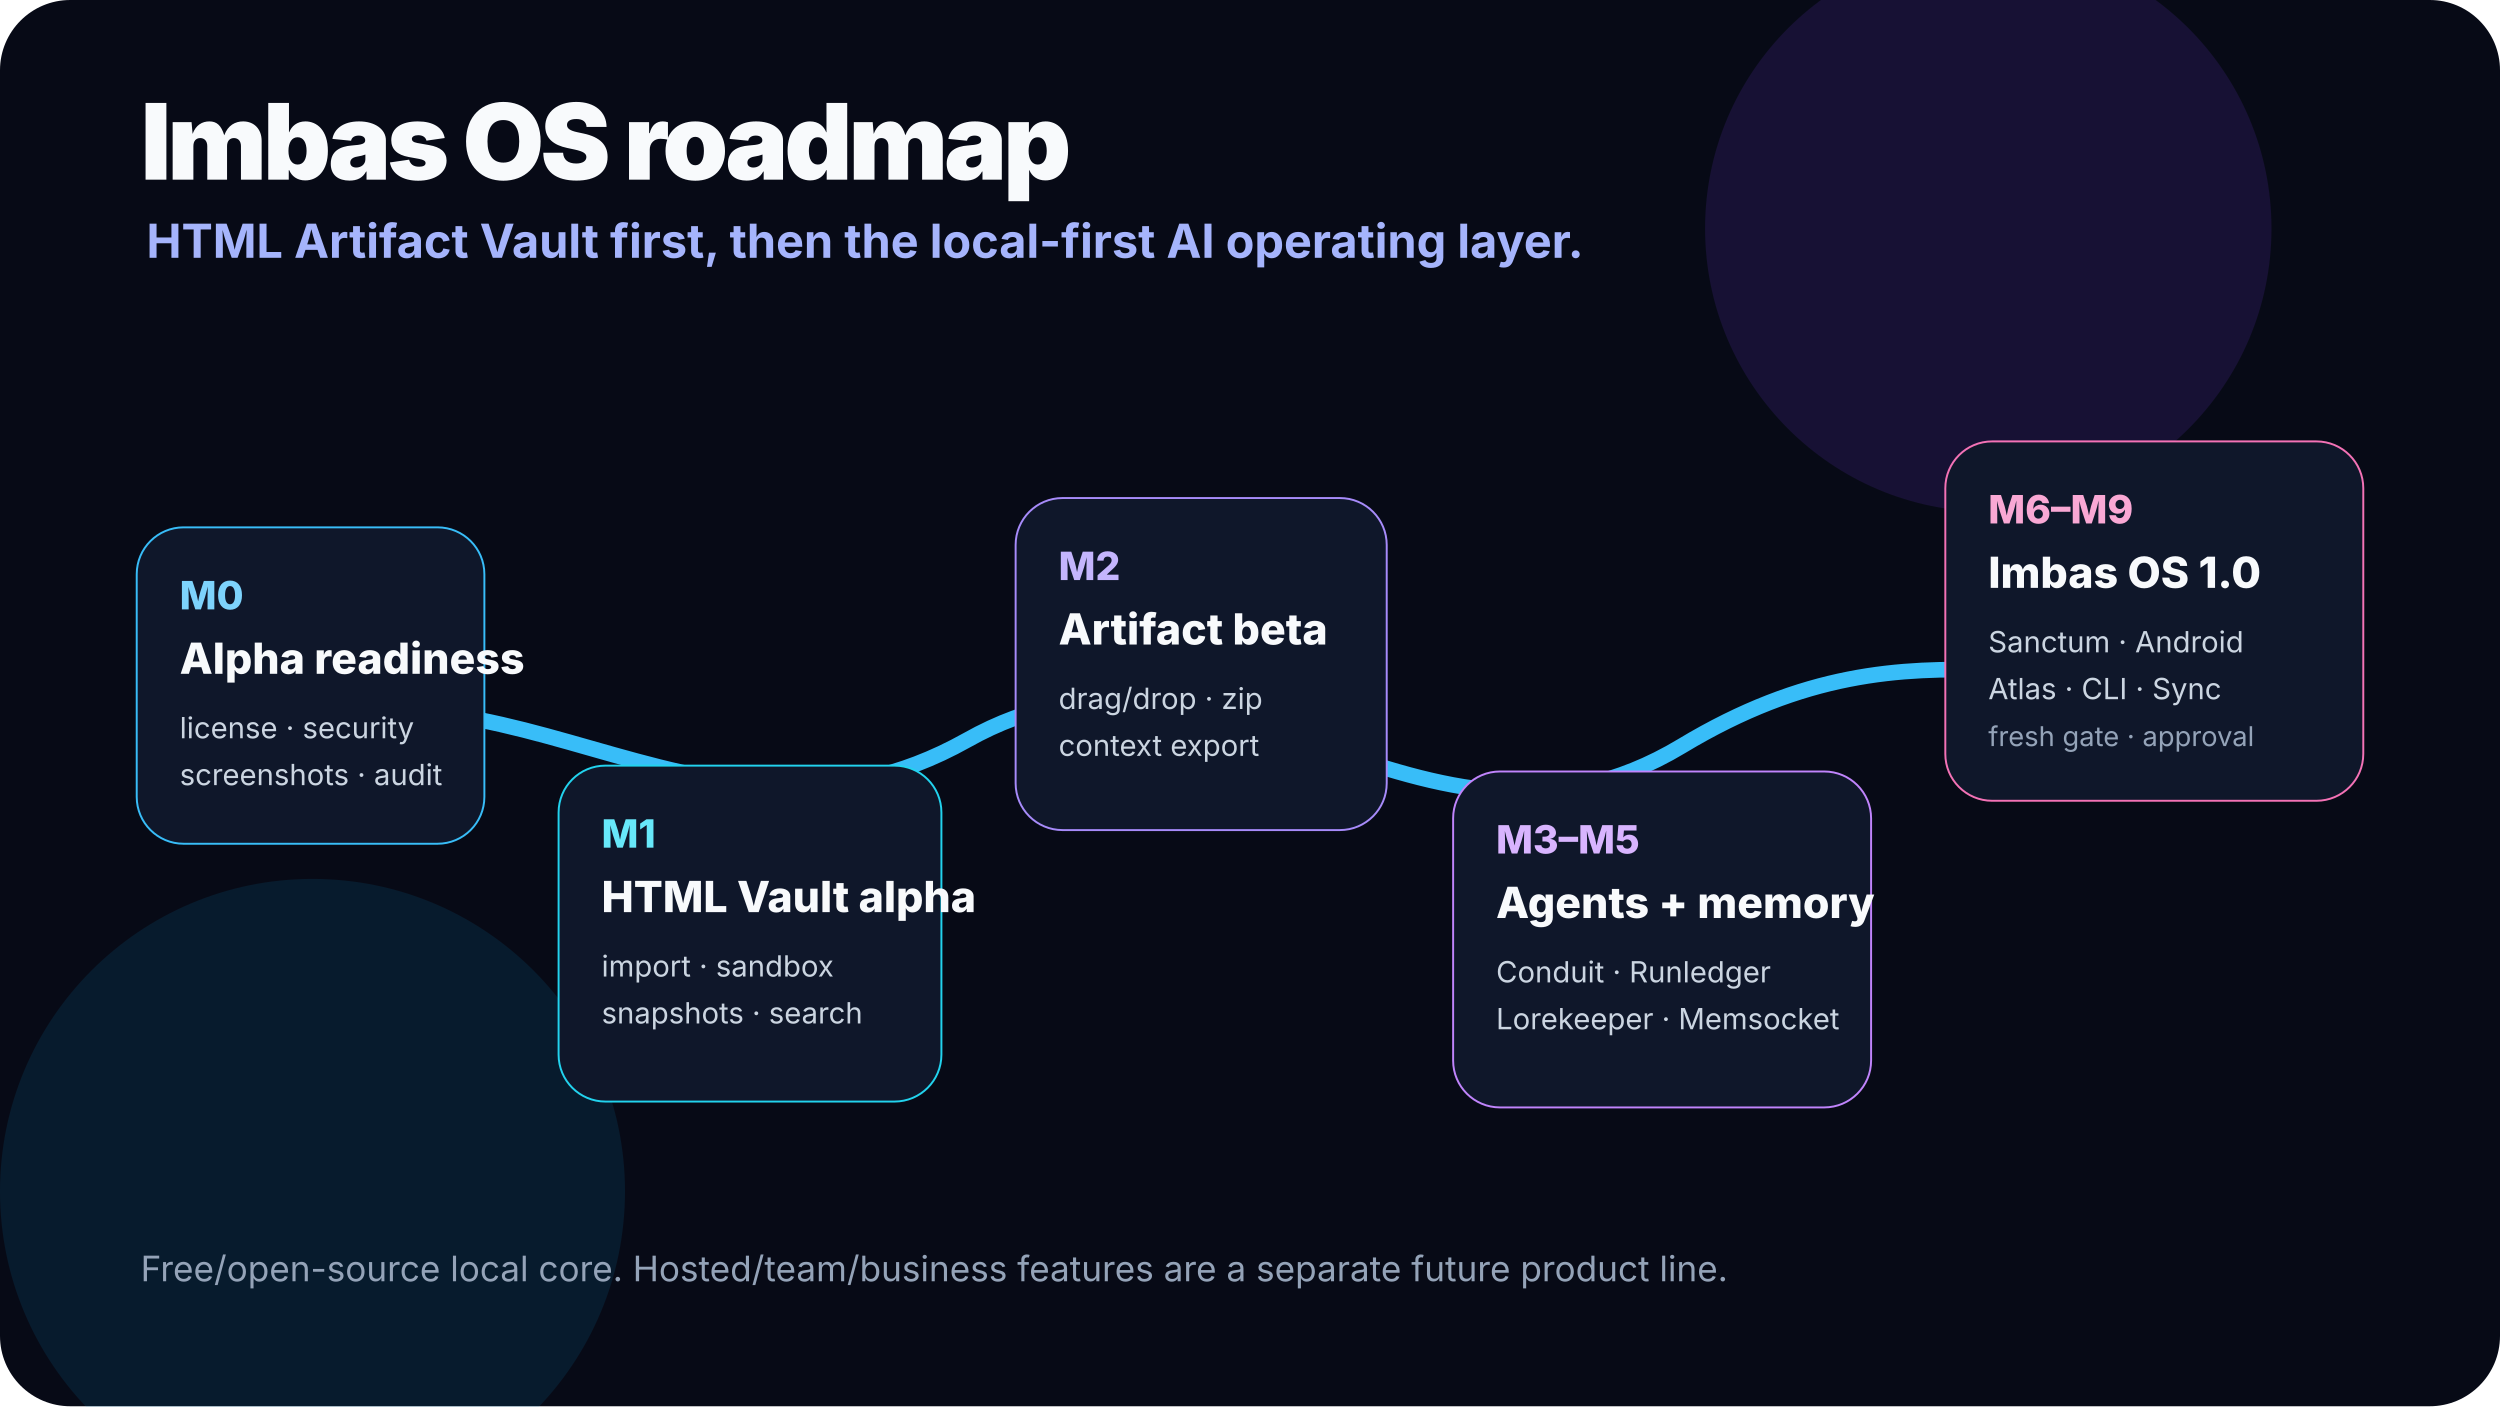
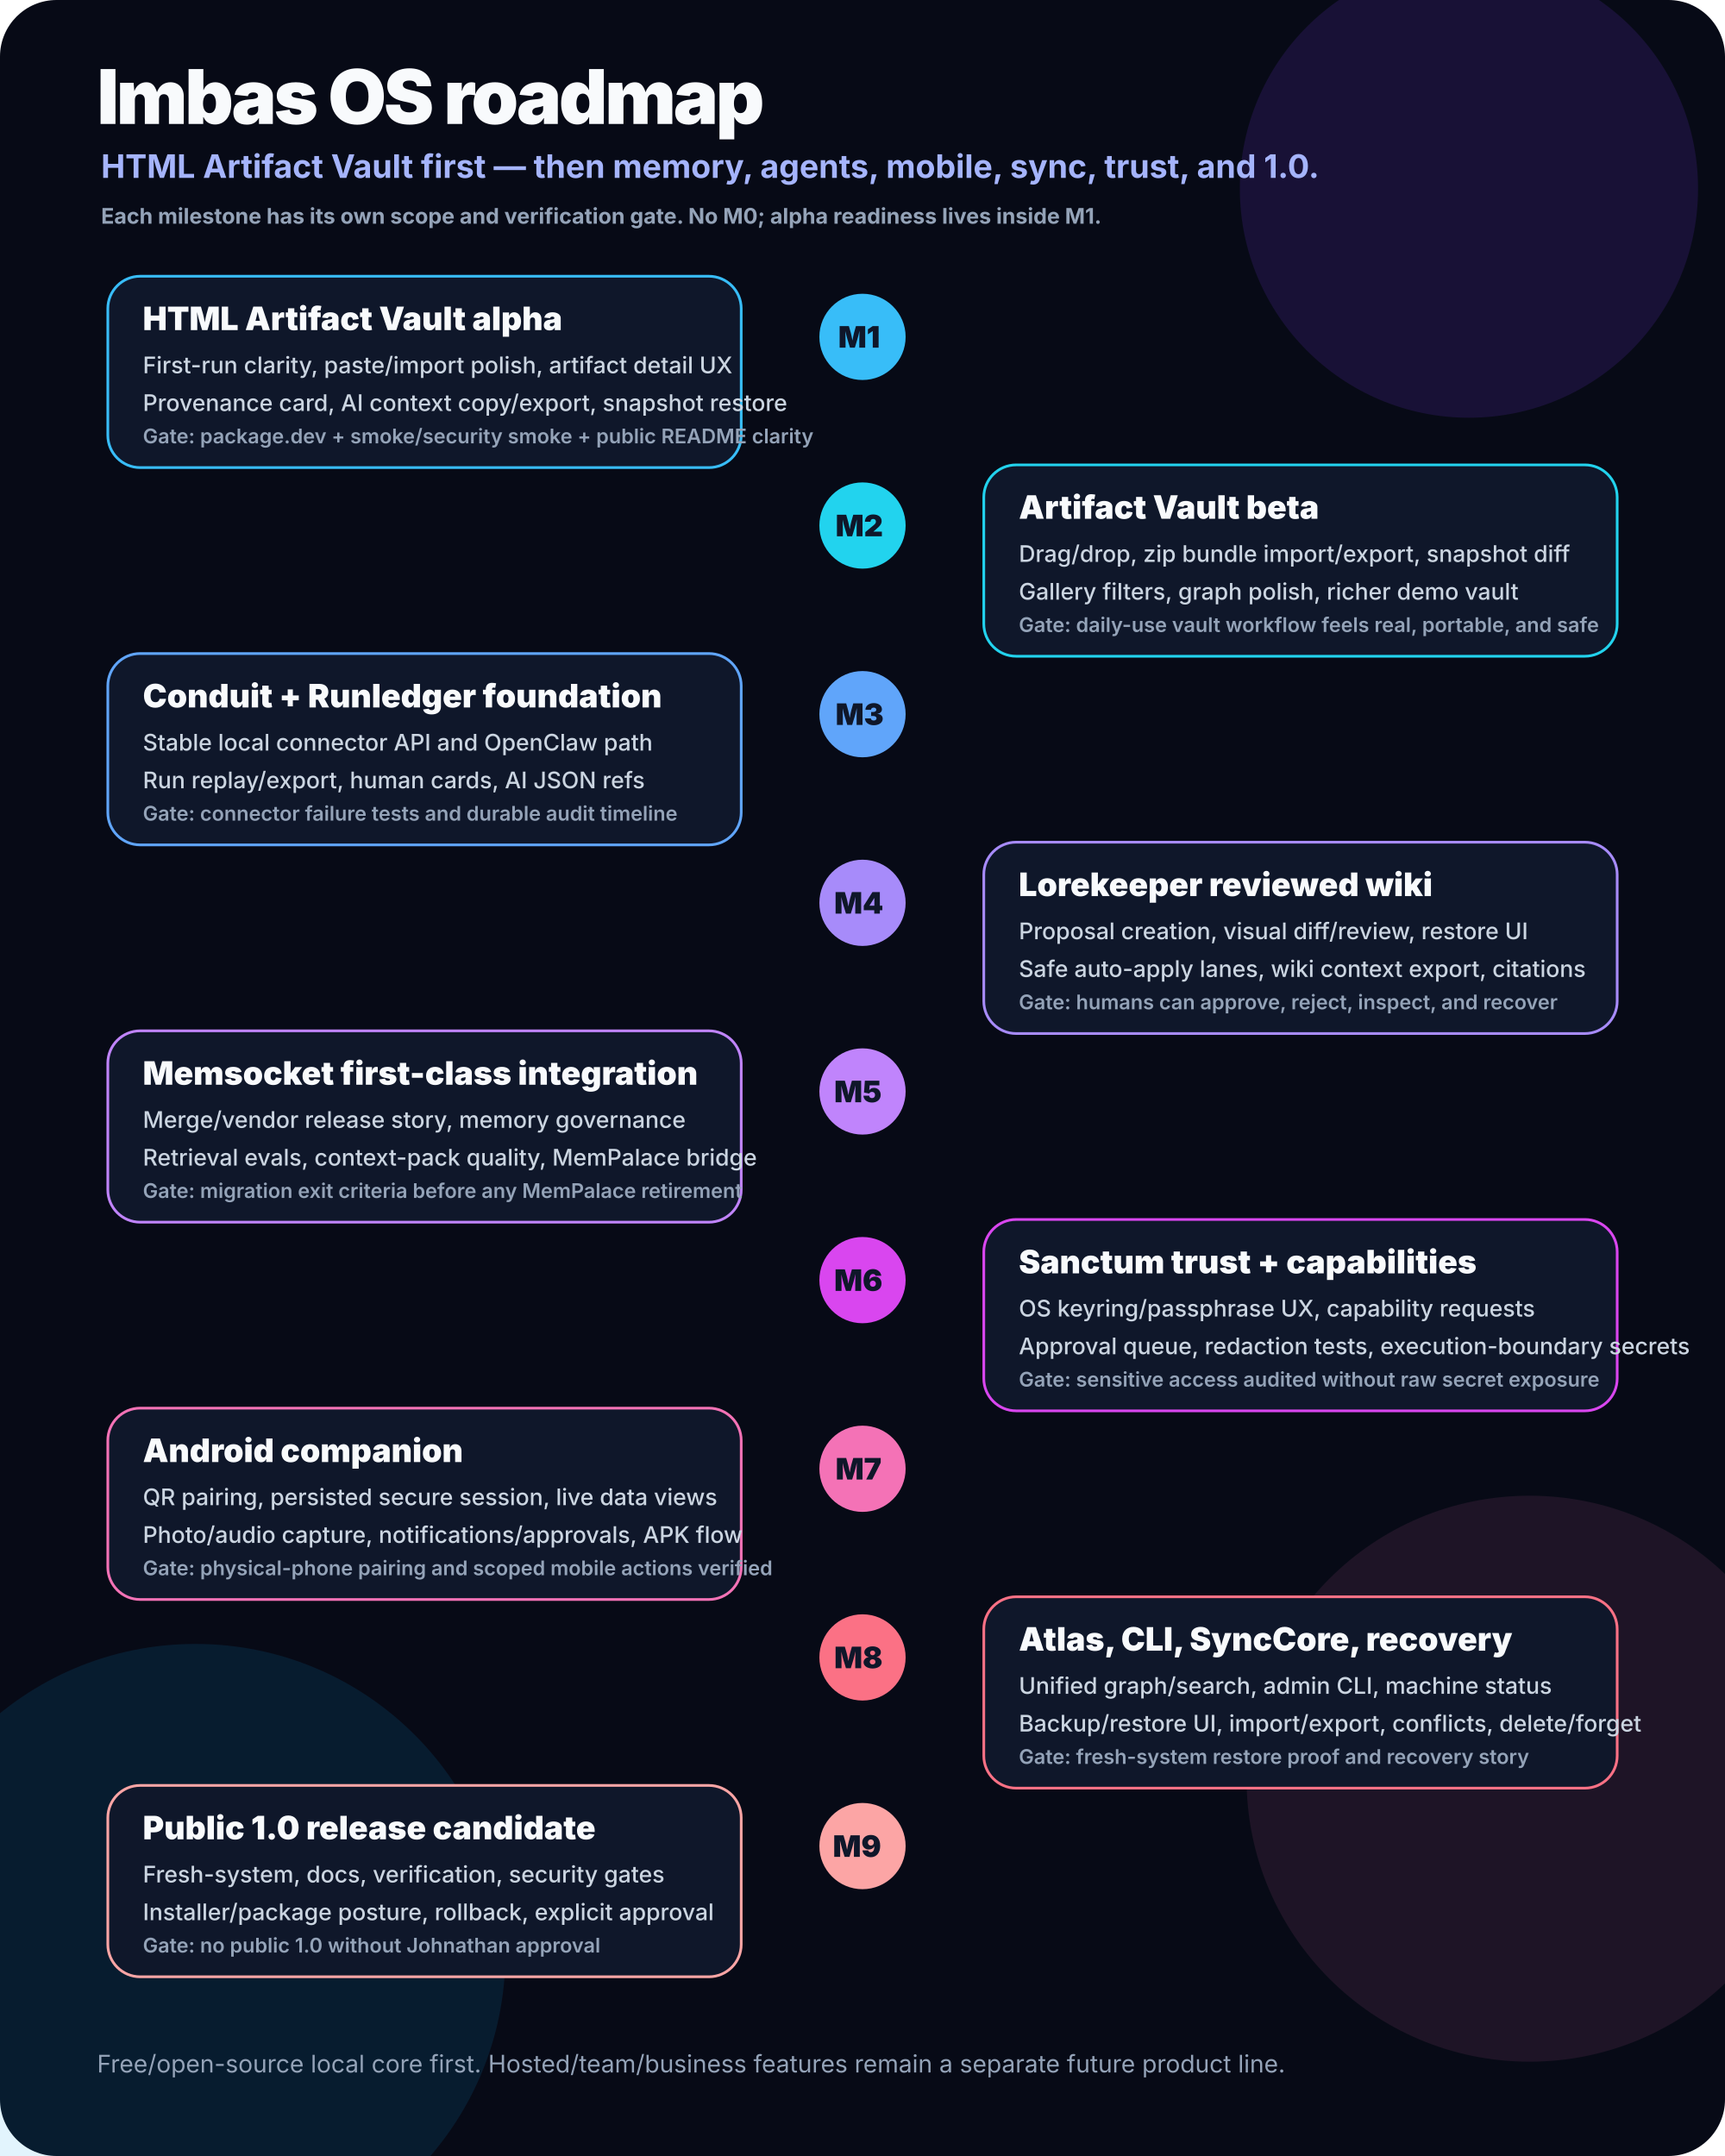
- <svg xmlns="http://www.w3.org/2000/svg" width="1280" height="720" viewBox="0 0 1280 720" fill="none" role="img" aria-labelledby="title desc">
+ <svg xmlns="http://www.w3.org/2000/svg" width="1280" height="1600" viewBox="0 0 1280 1600" fill="none" role="img" aria-labelledby="title desc">
  <defs>
-     <linearGradient id="bg" x1="0" y1="0" x2="1280" y2="720">
+     <linearGradient id="bg" x1="0" y1="0" x2="1280" y2="1600">
      <stop stop-color="#070A16" />
      <stop offset="1" stop-color="#101827" />
    </linearGradient>
-     <linearGradient id="line" x1="110" y1="385" x2="1165" y2="385">
+     <linearGradient id="rail" x1="640" y1="195" x2="640" y2="1430">
      <stop stop-color="#38BDF8" />
-       <stop offset=".48" stop-color="#A78BFA" />
-       <stop offset="1" stop-color="#F472B6" />
+       <stop offset="0.35" stop-color="#A78BFA" />
+       <stop offset="0.7" stop-color="#F472B6" />
+       <stop offset="1" stop-color="#FB7185" />
    </linearGradient>
+     <filter id="glow" x="-30%" y="-30%" width="160%" height="160%">
+       <feGaussianBlur stdDeviation="18" result="blur" />
+       <feMerge>
+         <feMergeNode in="blur" />
+         <feMergeNode in="SourceGraphic" />
+       </feMerge>
+     </filter>
+     <style>
+     .title{font-family:Inter,ui-sans-serif,system-ui,-apple-system,Segoe UI,sans-serif;font-size:56px;font-weight:850;letter-spacing:-2px;fill:#F8FAFC}
+     .subtitle{font-family:Inter,ui-sans-serif,system-ui,-apple-system,Segoe UI,sans-serif;font-size:24px;font-weight:650;fill:#A5B4FC}
+     .lane{font-family:Inter,ui-sans-serif,system-ui,-apple-system,Segoe UI,sans-serif;font-size:16px;font-weight:650;fill:#94A3B8}
+     .m{font-family:Inter,ui-sans-serif,system-ui,-apple-system,Segoe UI,sans-serif;font-size:22px;font-weight:850;fill:#0F172A}
+     .h{font-family:Inter,ui-sans-serif,system-ui,-apple-system,Segoe UI,sans-serif;font-size:24px;font-weight:850;fill:#F8FAFC}
+     .d{font-family:Inter,ui-sans-serif,system-ui,-apple-system,Segoe UI,sans-serif;font-size:17px;font-weight:520;fill:#CBD5E1}
+     .small{font-family:Inter,ui-sans-serif,system-ui,-apple-system,Segoe UI,sans-serif;font-size:15px;font-weight:600;fill:#94A3B8}
+   </style>
  </defs>
-   <rect width="1280" height="720" rx="36" fill="url(#bg)" />
-   <circle cx="1018" cy="117" r="145" fill="#7C3AED" fill-opacity=".14" />
-   <circle cx="160" cy="610" r="160" fill="#0EA5E9" fill-opacity=".11" />
-   <text x="72" y="92" fill="#F8FAFC" font-family="Inter, ui-sans-serif, system-ui" font-size="54" font-weight="850" letter-spacing="-2">Imbas OS roadmap</text>
-   <text x="75" y="132" fill="#A5B4FC" font-family="Inter, ui-sans-serif, system-ui" font-size="24" font-weight="650">HTML Artifact Vault first, then the local-first AI operating layer.</text>
-   <path d="M110 386C250 310 356 457 495 379C626 305 728 462 861 382C987 306 1057 373 1165 326" stroke="url(#line)" stroke-width="8" stroke-linecap="round" />
-   <g font-family="Inter, ui-sans-serif, system-ui">
-     <g transform="translate(70 270)">
-       <rect width="178" height="162" rx="24" fill="#0F172A" stroke="#38BDF8" />
-       <text x="22" y="42" fill="#7DD3FC" font-size="20" font-weight="800">M0</text>
-       <text x="22" y="75" fill="#F8FAFC" font-size="22" font-weight="800">Alpha readiness</text>
-       <text x="22" y="108" fill="#CBD5E1" font-size="15">license · security</text>
-       <text x="22" y="132" fill="#CBD5E1" font-size="15">screenshots · audit</text>
-     </g>
-     <g transform="translate(286 392)">
-       <rect width="196" height="172" rx="24" fill="#0F172A" stroke="#22D3EE" />
-       <text x="22" y="42" fill="#67E8F9" font-size="20" font-weight="800">M1</text>
-       <text x="22" y="75" fill="#F8FAFC" font-size="22" font-weight="800">HTML Vault alpha</text>
-       <text x="22" y="108" fill="#CBD5E1" font-size="15">import · sandbox</text>
-       <text x="22" y="132" fill="#CBD5E1" font-size="15">snapshots · search</text>
-     </g>
-     <g transform="translate(520 255)">
-       <rect width="190" height="170" rx="24" fill="#0F172A" stroke="#A78BFA" />
-       <text x="22" y="42" fill="#C4B5FD" font-size="20" font-weight="800">M2</text>
-       <text x="22" y="75" fill="#F8FAFC" font-size="22" font-weight="800">Artifact beta</text>
-       <text x="22" y="108" fill="#CBD5E1" font-size="15">drag/drop · zip</text>
-       <text x="22" y="132" fill="#CBD5E1" font-size="15">context export</text>
-     </g>
-     <g transform="translate(744 395)">
-       <rect width="214" height="172" rx="24" fill="#0F172A" stroke="#C084FC" />
-       <text x="22" y="42" fill="#D8B4FE" font-size="20" font-weight="800">M3–M5</text>
-       <text x="22" y="75" fill="#F8FAFC" font-size="22" font-weight="800">Agents + memory</text>
-       <text x="22" y="108" fill="#CBD5E1" font-size="15">Conduit · Runledger</text>
-       <text x="22" y="132" fill="#CBD5E1" font-size="15">Lorekeeper · Memsocket</text>
-     </g>
-     <g transform="translate(996 226)">
-       <rect width="214" height="184" rx="24" fill="#0F172A" stroke="#F472B6" />
-       <text x="22" y="42" fill="#F9A8D4" font-size="20" font-weight="800">M6–M9</text>
-       <text x="22" y="75" fill="#F8FAFC" font-size="22" font-weight="800">Imbas OS 1.0</text>
-       <text x="22" y="108" fill="#CBD5E1" font-size="15">Sanctum · Android</text>
-       <text x="22" y="132" fill="#CBD5E1" font-size="15">Atlas · CLI · Sync</text>
-       <text x="22" y="156" fill="#94A3B8" font-size="14">fresh gate · approval</text>
-     </g>
+   <rect width="1280" height="1600" rx="42" fill="url(#bg)" />
+   <circle cx="1090" cy="140" r="170" fill="#7C3AED" fill-opacity=".15" />
+   <circle cx="145" cy="1450" r="230" fill="#0EA5E9" fill-opacity=".12" />
+   <circle cx="1135" cy="1320" r="210" fill="#F472B6" fill-opacity=".10" />
+   <text x="72" y="92" class="title">Imbas OS roadmap</text>
+   <text x="75" y="132" class="subtitle">HTML Artifact Vault first — then memory, agents, mobile, sync, trust, and 1.0.</text>
+   <text x="75" y="166" class="lane">Each milestone has its own scope and verification gate. No M0; alpha readiness lives inside M1.</text>
+   <path d="M640 220 L640 1420" stroke="url(#rail)" stroke-width="10" stroke-linecap="round" filter="url(#glow)" opacity=".95" />
+   <circle cx="640" cy="250" r="32" fill="#38BDF8" />
+   <text x="622" y="258" class="m">M1</text>
+   <g transform="translate(80 205)">
+     <rect width="470" height="142" rx="24" fill="#0F172A" stroke="#38BDF8" stroke-width="2" />
+     <text x="26" y="40" class="h">HTML Artifact Vault alpha</text>
+     <text x="26" y="72" class="d">First-run clarity, paste/import polish, artifact detail UX</text>
+     <text x="26" y="100" class="d">Provenance card, AI context copy/export, snapshot restore</text>
+     <text x="26" y="124" class="small">Gate: package.dev + smoke/security smoke + public README clarity</text>
  </g>
-   <text x="72" y="656" fill="#94A3B8" font-family="Inter, ui-sans-serif, system-ui" font-size="18">Free/open-source local core. Hosted/team/business features are a separate future product line.</text>
+   <circle cx="640" cy="390" r="32" fill="#22D3EE" />
+   <text x="620" y="398" class="m">M2</text>
+   <g transform="translate(730 345)">
+     <rect width="470" height="142" rx="24" fill="#0F172A" stroke="#22D3EE" stroke-width="2" />
+     <text x="26" y="40" class="h">Artifact Vault beta</text>
+     <text x="26" y="72" class="d">Drag/drop, zip bundle import/export, snapshot diff</text>
+     <text x="26" y="100" class="d">Gallery filters, graph polish, richer demo vault</text>
+     <text x="26" y="124" class="small">Gate: daily-use vault workflow feels real, portable, and safe</text>
+   </g>
+   <circle cx="640" cy="530" r="32" fill="#60A5FA" />
+   <text x="620" y="538" class="m">M3</text>
+   <g transform="translate(80 485)">
+     <rect width="470" height="142" rx="24" fill="#0F172A" stroke="#60A5FA" stroke-width="2" />
+     <text x="26" y="40" class="h">Conduit + Runledger foundation</text>
+     <text x="26" y="72" class="d">Stable local connector API and OpenClaw path</text>
+     <text x="26" y="100" class="d">Run replay/export, human cards, AI JSON refs</text>
+     <text x="26" y="124" class="small">Gate: connector failure tests and durable audit timeline</text>
+   </g>
+   <circle cx="640" cy="670" r="32" fill="#A78BFA" />
+   <text x="619" y="678" class="m">M4</text>
+   <g transform="translate(730 625)">
+     <rect width="470" height="142" rx="24" fill="#0F172A" stroke="#A78BFA" stroke-width="2" />
+     <text x="26" y="40" class="h">Lorekeeper reviewed wiki</text>
+     <text x="26" y="72" class="d">Proposal creation, visual diff/review, restore UI</text>
+     <text x="26" y="100" class="d">Safe auto-apply lanes, wiki context export, citations</text>
+     <text x="26" y="124" class="small">Gate: humans can approve, reject, inspect, and recover</text>
+   </g>
+   <circle cx="640" cy="810" r="32" fill="#C084FC" />
+   <text x="619" y="818" class="m">M5</text>
+   <g transform="translate(80 765)">
+     <rect width="470" height="142" rx="24" fill="#0F172A" stroke="#C084FC" stroke-width="2" />
+     <text x="26" y="40" class="h">Memsocket first-class integration</text>
+     <text x="26" y="72" class="d">Merge/vendor release story, memory governance</text>
+     <text x="26" y="100" class="d">Retrieval evals, context-pack quality, MemPalace bridge</text>
+     <text x="26" y="124" class="small">Gate: migration exit criteria before any MemPalace retirement</text>
+   </g>
+   <circle cx="640" cy="950" r="32" fill="#D946EF" />
+   <text x="619" y="958" class="m">M6</text>
+   <g transform="translate(730 905)">
+     <rect width="470" height="142" rx="24" fill="#0F172A" stroke="#D946EF" stroke-width="2" />
+     <text x="26" y="40" class="h">Sanctum trust + capabilities</text>
+     <text x="26" y="72" class="d">OS keyring/passphrase UX, capability requests</text>
+     <text x="26" y="100" class="d">Approval queue, redaction tests, execution-boundary secrets</text>
+     <text x="26" y="124" class="small">Gate: sensitive access audited without raw secret exposure</text>
+   </g>
+   <circle cx="640" cy="1090" r="32" fill="#F472B6" />
+   <text x="620" y="1098" class="m">M7</text>
+   <g transform="translate(80 1045)">
+     <rect width="470" height="142" rx="24" fill="#0F172A" stroke="#F472B6" stroke-width="2" />
+     <text x="26" y="40" class="h">Android companion</text>
+     <text x="26" y="72" class="d">QR pairing, persisted secure session, live data views</text>
+     <text x="26" y="100" class="d">Photo/audio capture, notifications/approvals, APK flow</text>
+     <text x="26" y="124" class="small">Gate: physical-phone pairing and scoped mobile actions verified</text>
+   </g>
+   <circle cx="640" cy="1230" r="32" fill="#FB7185" />
+   <text x="619" y="1238" class="m">M8</text>
+   <g transform="translate(730 1185)">
+     <rect width="470" height="142" rx="24" fill="#0F172A" stroke="#FB7185" stroke-width="2" />
+     <text x="26" y="40" class="h">Atlas, CLI, SyncCore, recovery</text>
+     <text x="26" y="72" class="d">Unified graph/search, admin CLI, machine status</text>
+     <text x="26" y="100" class="d">Backup/restore UI, import/export, conflicts, delete/forget</text>
+     <text x="26" y="124" class="small">Gate: fresh-system restore proof and recovery story</text>
+   </g>
+   <circle cx="640" cy="1370" r="32" fill="#FCA5A5" />
+   <text x="618" y="1378" class="m">M9</text>
+   <g transform="translate(80 1325)">
+     <rect width="470" height="142" rx="24" fill="#0F172A" stroke="#FCA5A5" stroke-width="2" />
+     <text x="26" y="40" class="h">Public 1.0 release candidate</text>
+     <text x="26" y="72" class="d">Fresh-system, docs, verification, security gates</text>
+     <text x="26" y="100" class="d">Installer/package posture, rollback, explicit approval</text>
+     <text x="26" y="124" class="small">Gate: no public 1.0 without Johnathan approval</text>
+   </g>
+   <text x="72" y="1538" fill="#94A3B8" font-family="Inter,ui-sans-serif,system-ui" font-size="18">Free/open-source local core first. Hosted/team/business features remain a separate future product line.</text>
</svg>
